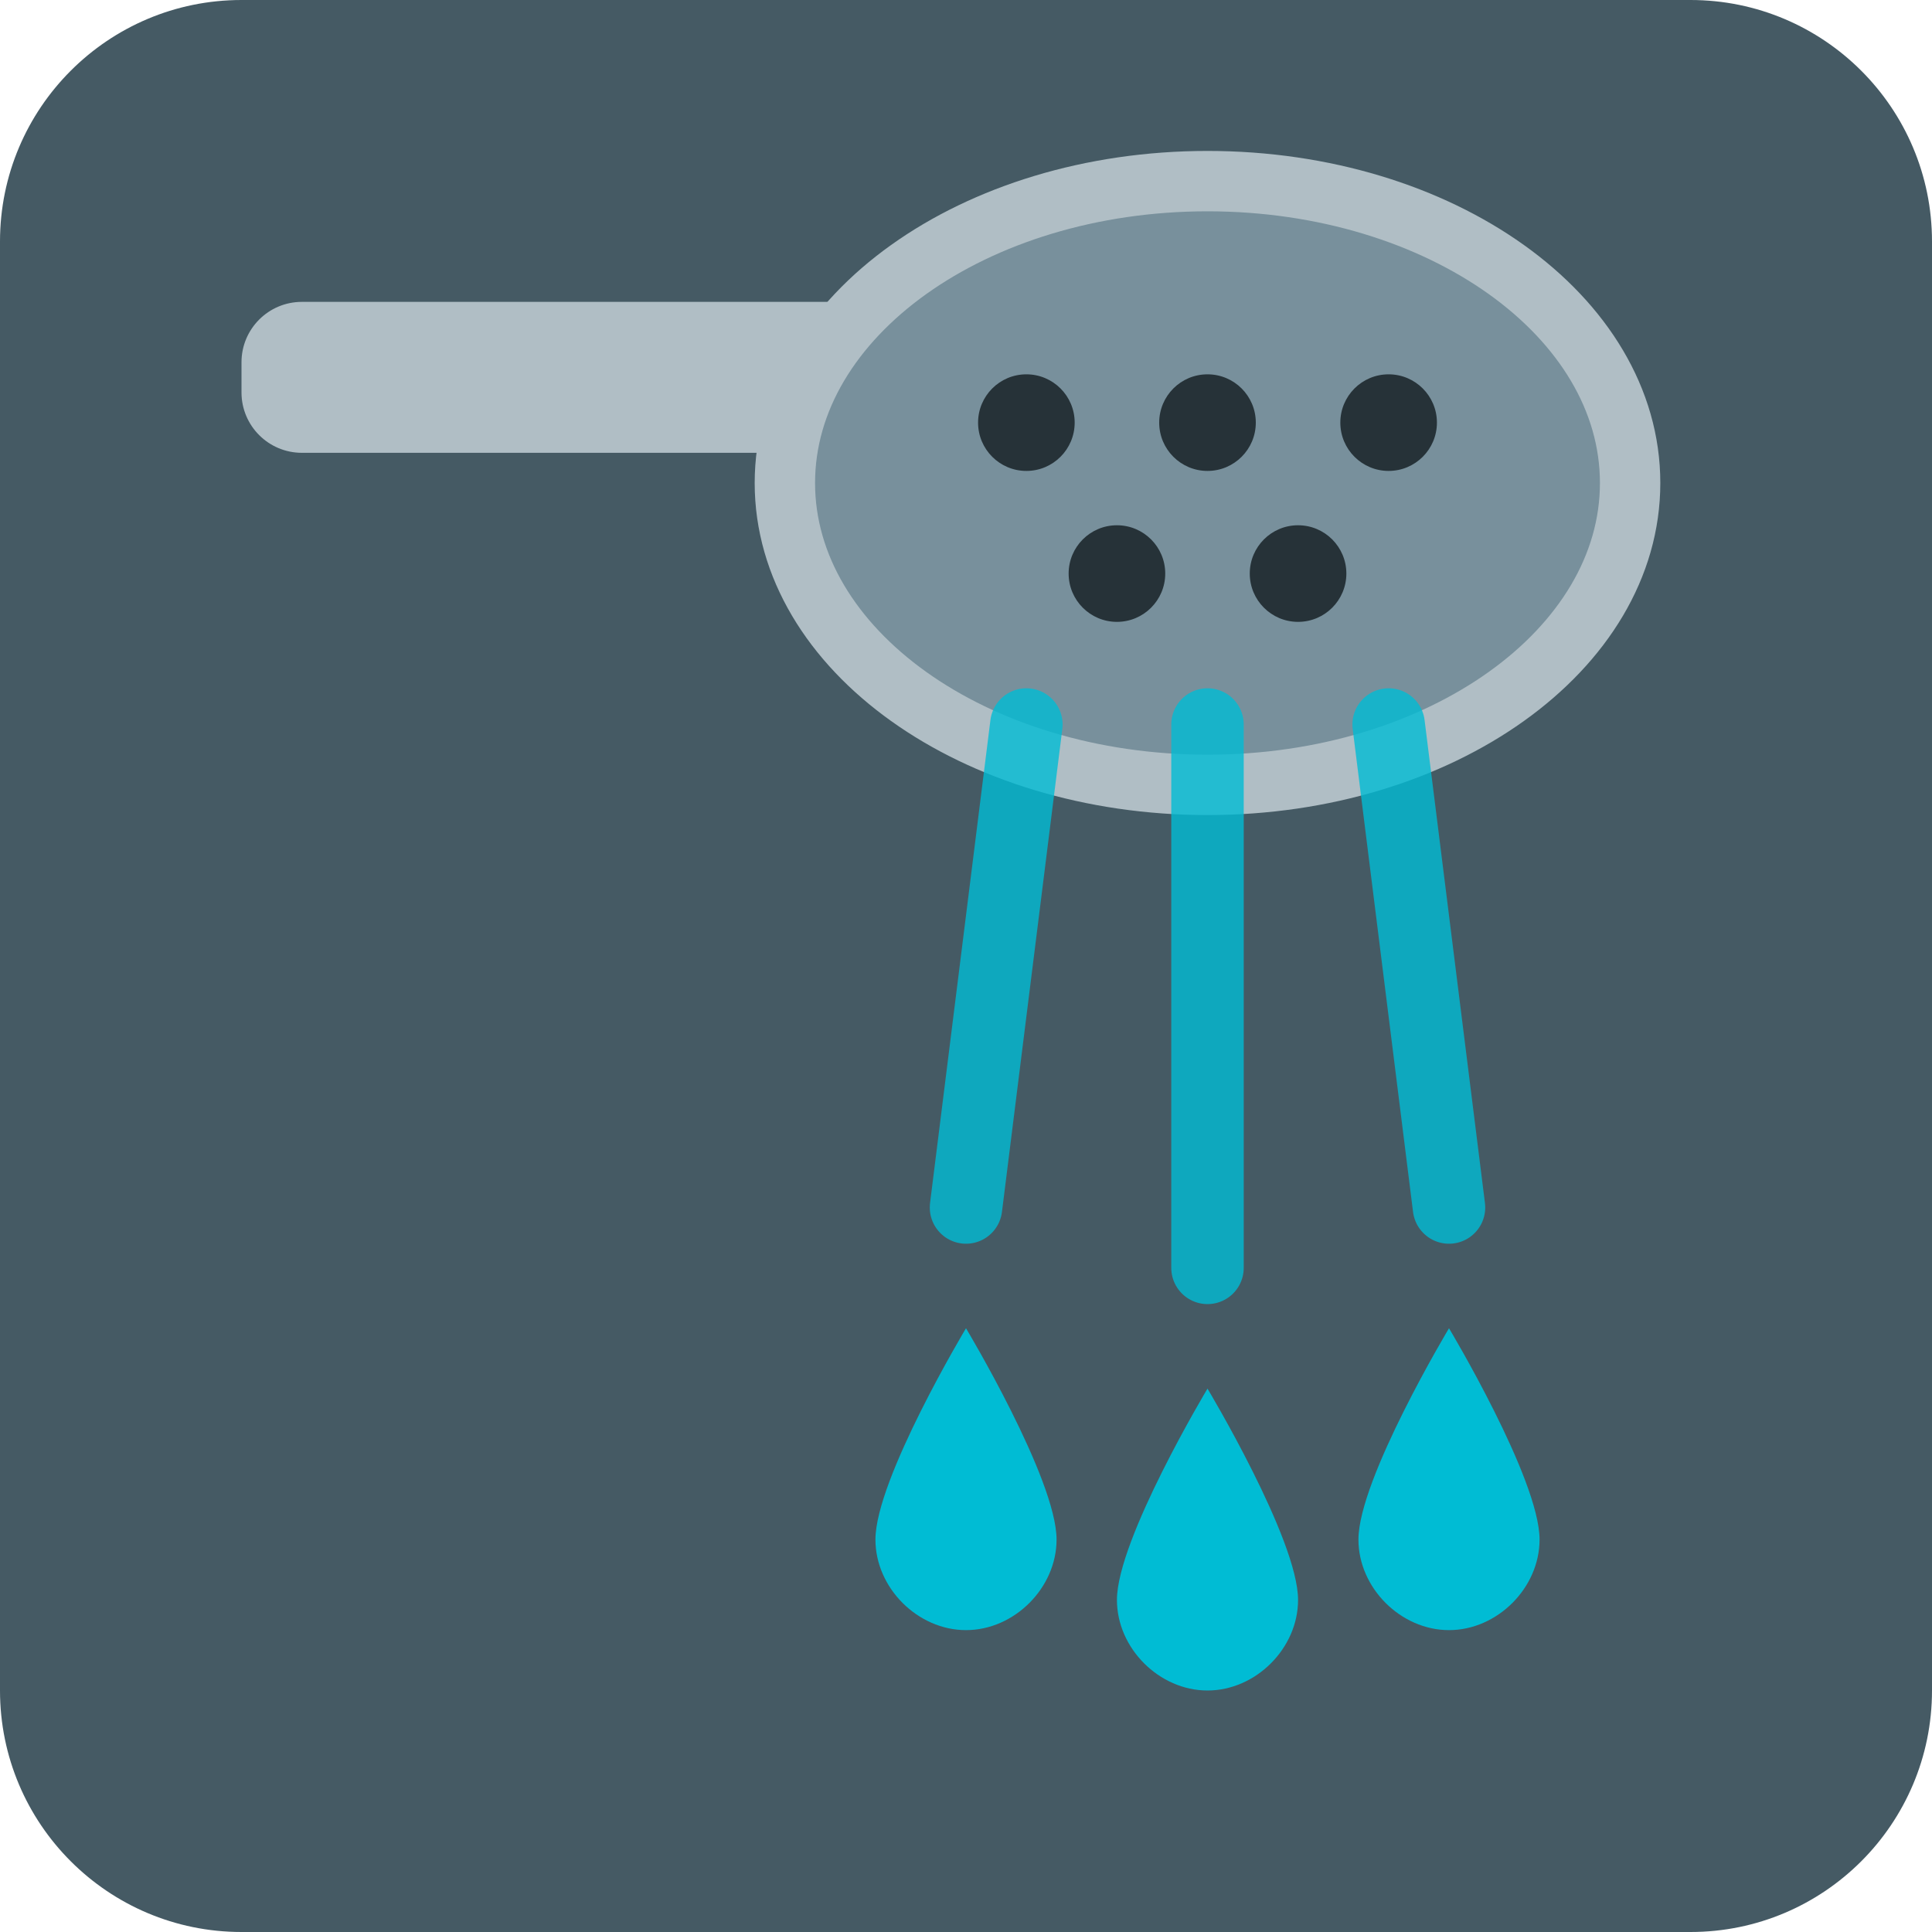
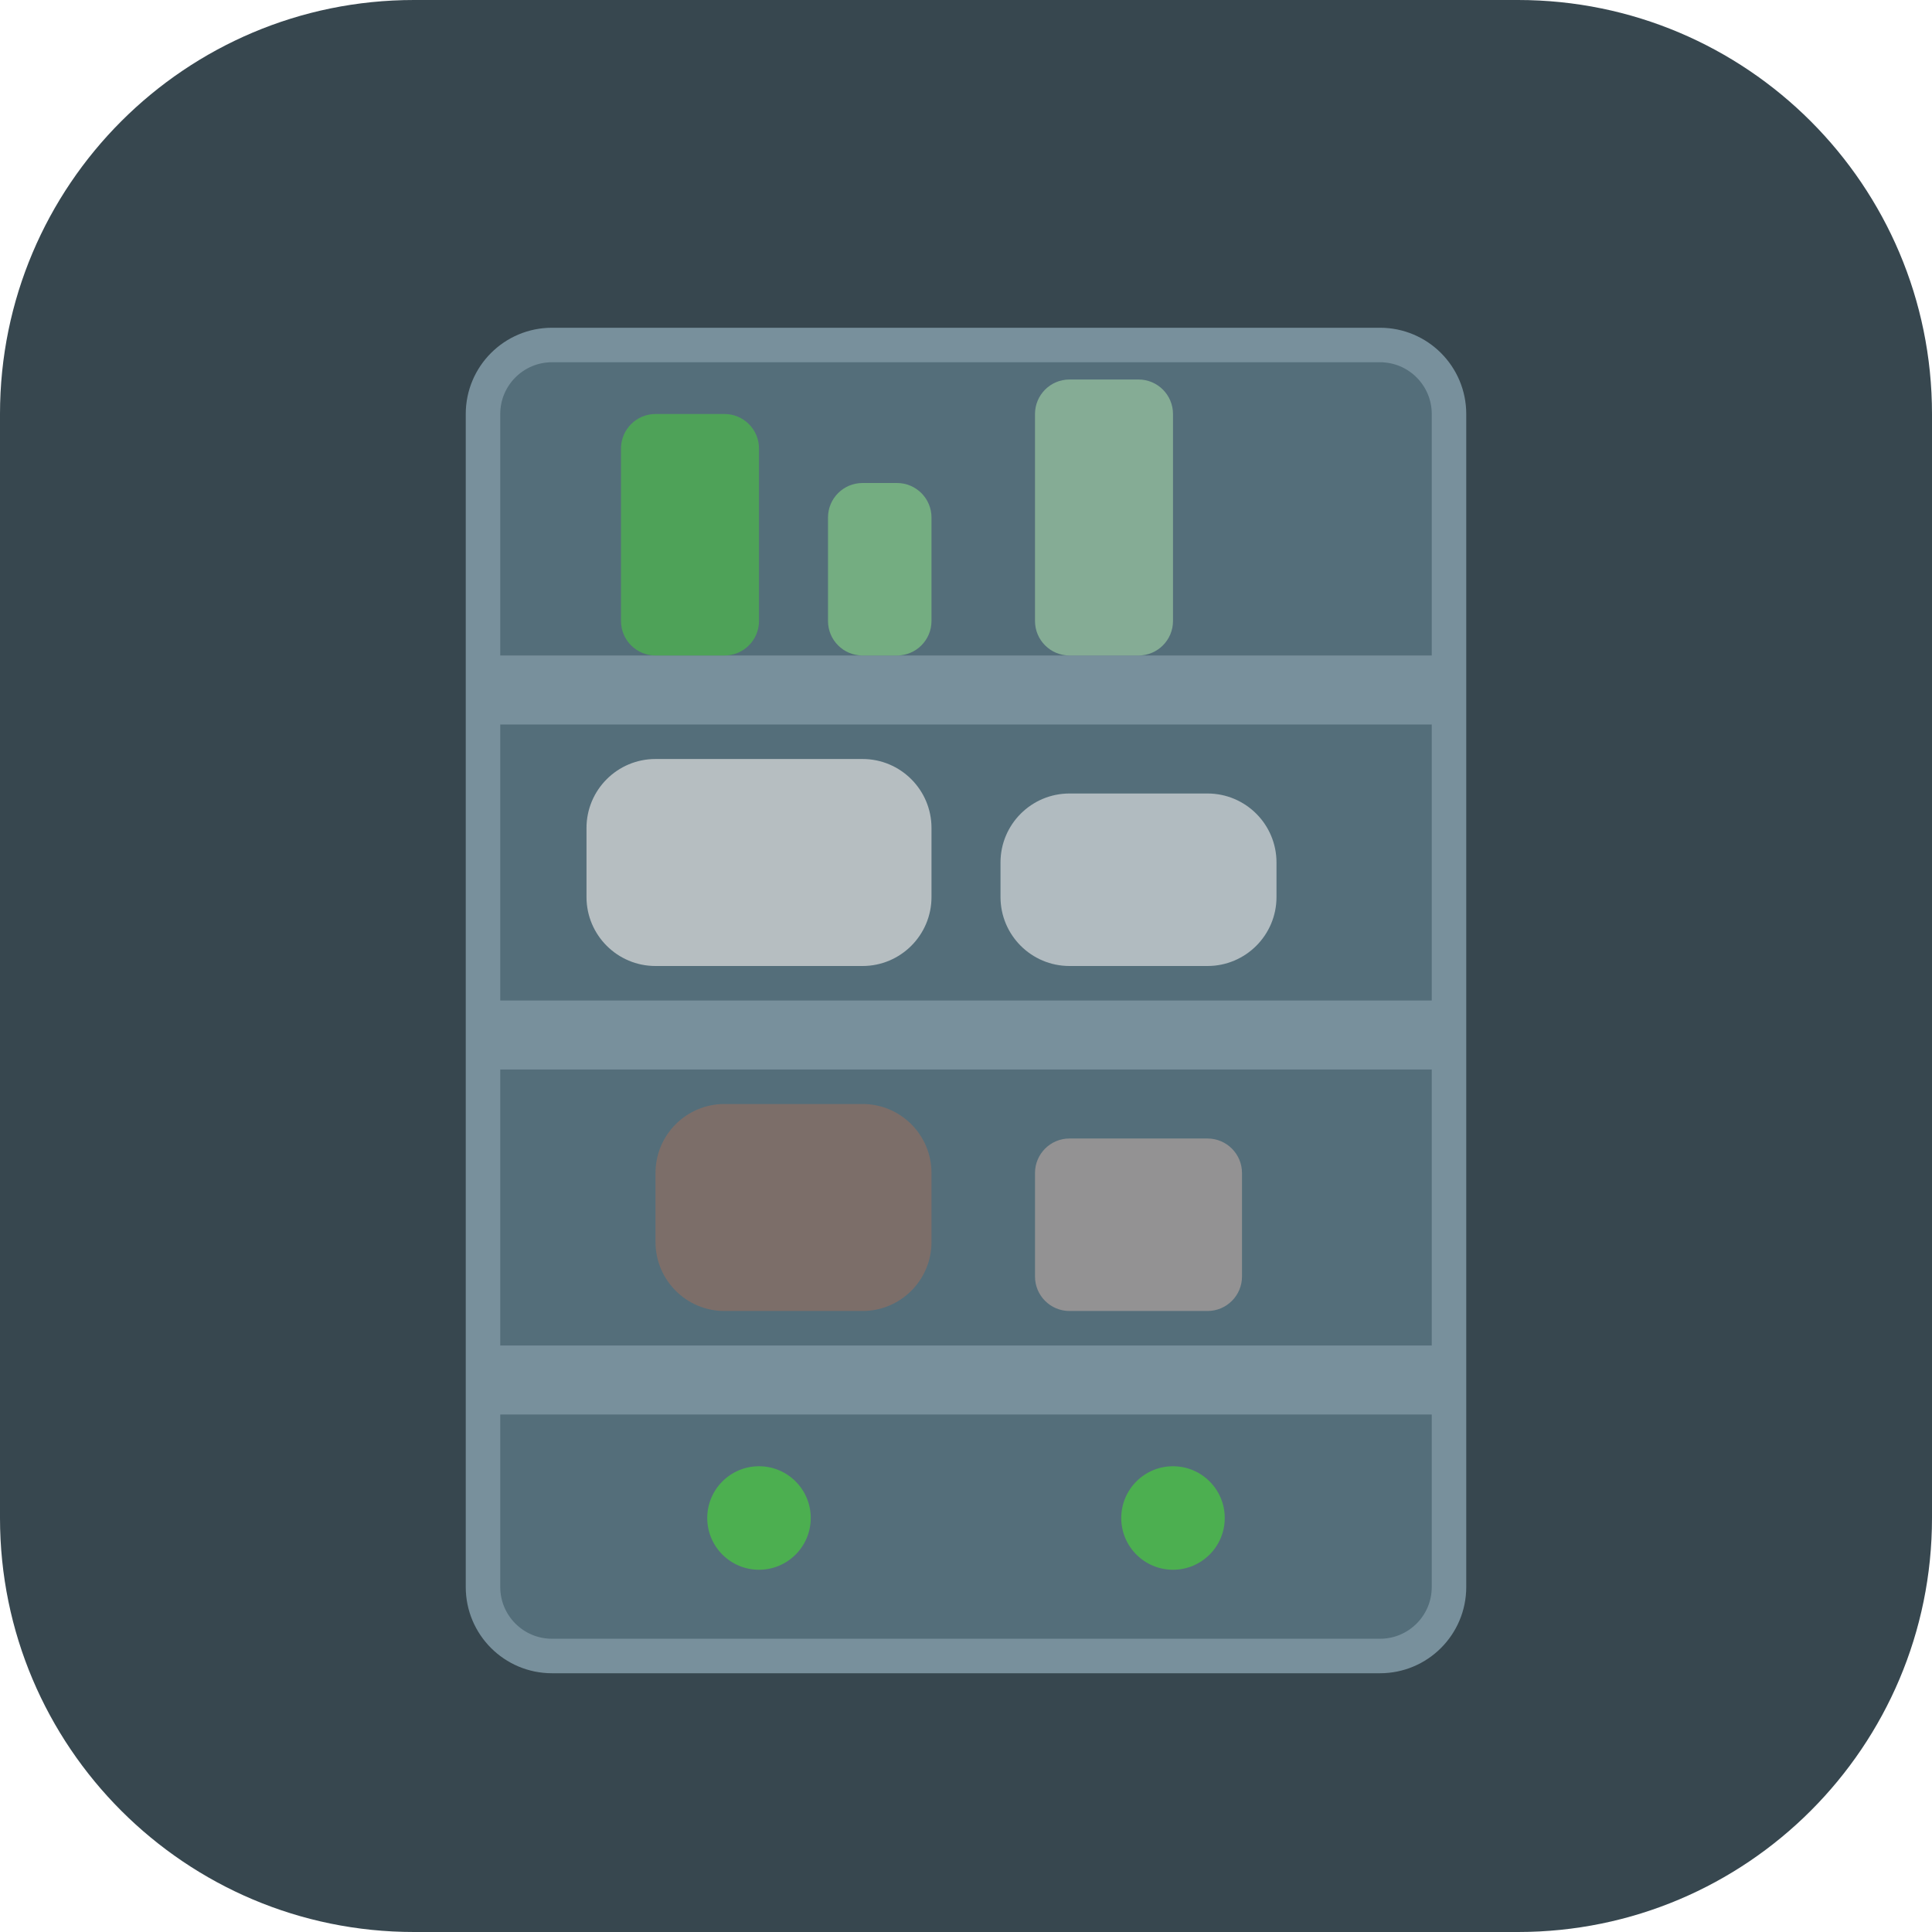
- <svg xmlns="http://www.w3.org/2000/svg" width="32" height="32" viewBox="0 0 32 32" fill="none">
-   <rect width="32" height="32" rx="4" fill="#455A64" />
-   <rect x="4" y="5" width="12" height="2.5" rx="1" fill="#B0BEC5" />
-   <ellipse cx="20" cy="8" rx="7" ry="5" fill="#78909C" stroke="#B0BEC5" stroke-width="1" />
-   <circle cx="17" cy="7" r="0.8" fill="#263238" />
-   <circle cx="20" cy="7" r="0.8" fill="#263238" />
-   <circle cx="23" cy="7" r="0.8" fill="#263238" />
-   <circle cx="18.5" cy="9.5" r="0.8" fill="#263238" />
-   <circle cx="21.5" cy="9.5" r="0.8" fill="#263238" />
-   <line x1="17" y1="12" x2="16" y2="20" stroke="#00BCD4" stroke-width="1.2" stroke-linecap="round" opacity="0.8" />
-   <line x1="20" y1="12" x2="20" y2="21" stroke="#00BCD4" stroke-width="1.2" stroke-linecap="round" opacity="0.8" />
-   <line x1="23" y1="12" x2="24" y2="20" stroke="#00BCD4" stroke-width="1.2" stroke-linecap="round" opacity="0.8" />
-   <path d="M16 22C16 22 14.5 24.5 14.5 25.5C14.5 26.3 15.2 27 16 27C16.8 27 17.5 26.3 17.5 25.5C17.5 24.5 16 22 16 22Z" fill="#00BCD4" />
-   <path d="M20 23C20 23 18.5 25.5 18.5 26.5C18.5 27.3 19.2 28 20 28C20.8 28 21.5 27.3 21.5 26.5C21.5 25.5 20 23 20 23Z" fill="#00BCD4" />
-   <path d="M24 22C24 22 22.5 24.5 22.5 25.5C22.5 26.3 23.2 27 24 27C24.8 27 25.5 26.3 25.5 25.5C25.5 24.5 24 22 24 22Z" fill="#00BCD4" />
+ <svg xmlns="http://www.w3.org/2000/svg" viewBox="0 0 56 56" width="56" height="56">
+   <rect width="56" height="56" rx="12" fill="#37474F" />
+   <rect x="14" y="10" width="28" height="38" rx="2" fill="#546E7A" stroke="#78909C" stroke-width="1" />
+   <rect x="14" y="19" width="28" height="2" fill="#78909C" />
+   <rect x="14" y="29" width="28" height="2" fill="#78909C" />
+   <rect x="14" y="39" width="28" height="2" fill="#78909C" />
+   <rect x="18" y="12" width="4" height="7" rx="1" fill="#4CAF50" opacity="0.8" />
+   <rect x="24" y="14" width="3" height="5" rx="1" fill="#81C784" opacity="0.7" />
+   <rect x="30" y="11" width="4" height="8" rx="1" fill="#A5D6A7" opacity="0.6" />
+   <rect x="17" y="22" width="10" height="6" rx="2" fill="#E0E0E0" opacity="0.7" />
+   <rect x="29" y="23" width="8" height="5" rx="2" fill="#EEEEEE" opacity="0.6" />
+   <rect x="19" y="32" width="8" height="6" rx="2" fill="#8D6E63" opacity="0.7" />
+   <rect x="30" y="33" width="6" height="5" rx="1" fill="#BCAAA4" opacity="0.6" />
+   <circle cx="22" cy="44" r="1.5" fill="#4CAF50" />
+   <circle cx="34" cy="44" r="1.5" fill="#4CAF50" />
</svg>
